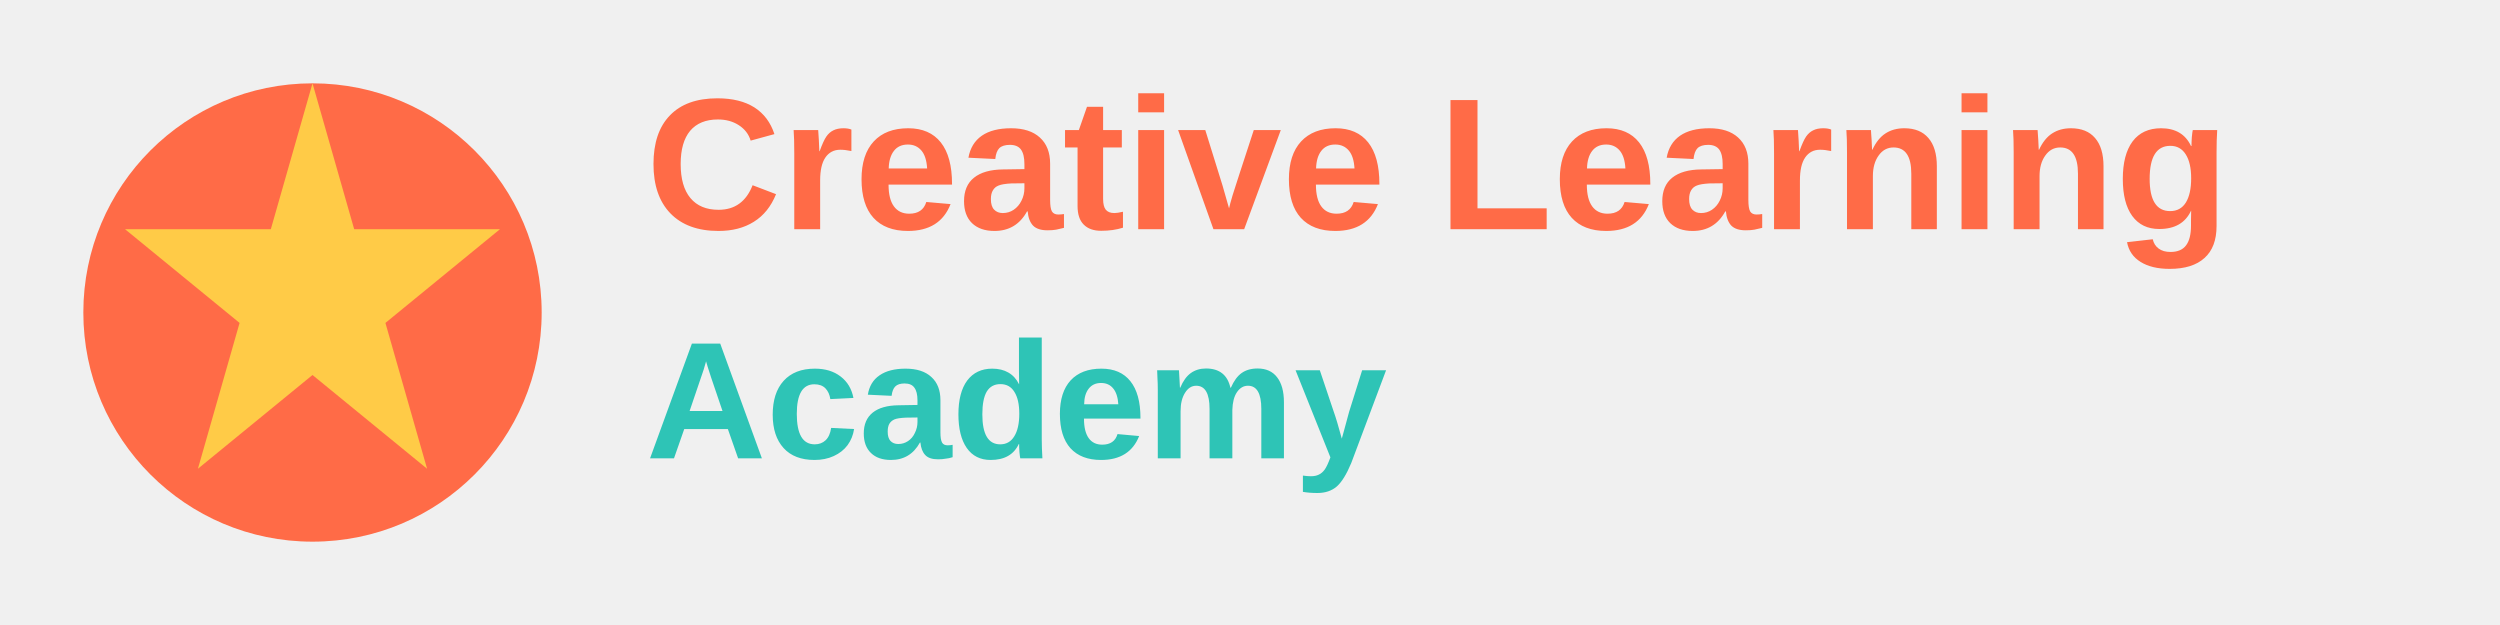
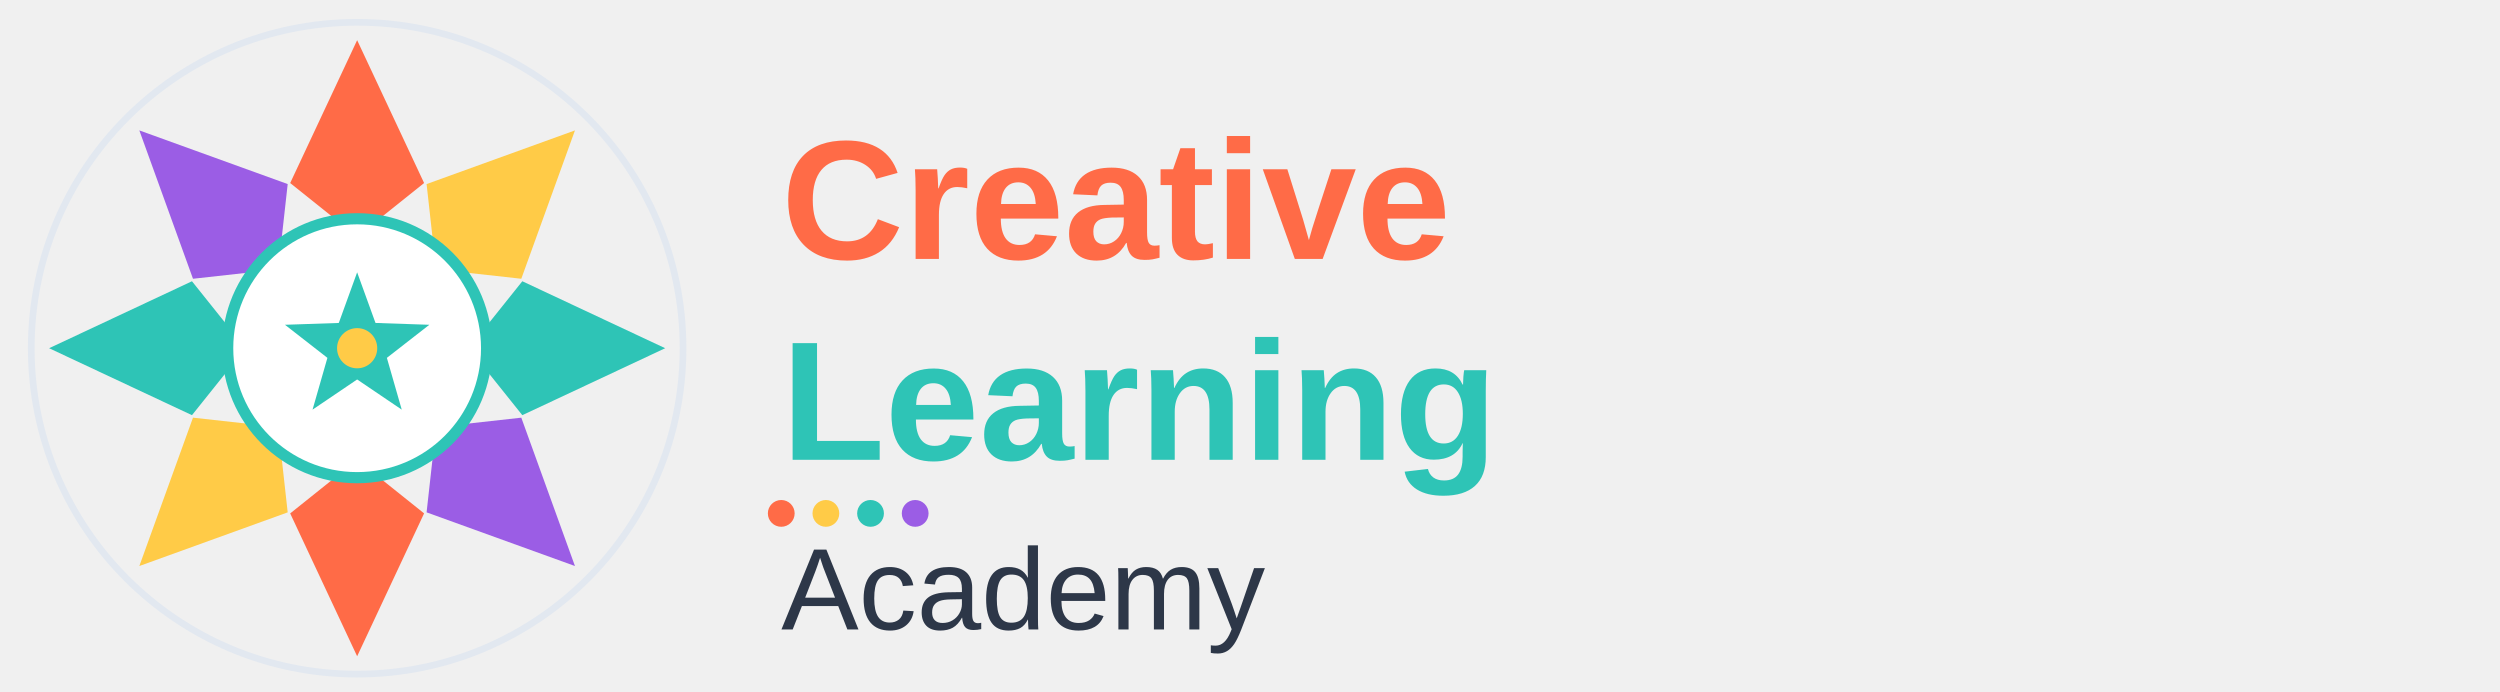
- <svg xmlns="http://www.w3.org/2000/svg" viewBox="0 0 240 60">
-   <circle cx="30" cy="30" r="22" fill="#FF6B47" />
-   <polygon points="30,8 34,22 48,22 37,31 41,45 30,36 19,45 23,31 12,22 26,22" fill="#FFCB47" />
-   <text x="62" y="22" font-family="Nunito, Arial, sans-serif" font-weight="900" font-size="18" fill="#FF6B47">Creative Learning</text>
-   <text x="62" y="44" font-family="Nunito, Arial, sans-serif" font-weight="700" font-size="16" fill="#2EC4B6">Academy</text>
+ <svg xmlns="http://www.w3.org/2000/svg" width="100%" viewBox="0 0 560 155" role="img">
+   <circle cx="80" cy="78" r="73" fill="none" stroke="#e2e8f0" stroke-width="1.5" />
+   <path d="M 80,9 L 95,41 L 80,53 L 65,41 Z" fill="#FF6B47" />
+   <path d="M 80,9 L 95,41 L 80,53 L 65,41 Z" fill="#FFCB47" transform="rotate(45 80 78)" />
+   <path d="M 80,9 L 95,41 L 80,53 L 65,41 Z" fill="#2EC4B6" transform="rotate(90 80 78)" />
+   <path d="M 80,9 L 95,41 L 80,53 L 65,41 Z" fill="#9B5DE5" transform="rotate(135 80 78)" />
+   <path d="M 80,9 L 95,41 L 80,53 L 65,41 Z" fill="#FF6B47" transform="rotate(180 80 78)" />
+   <path d="M 80,9 L 95,41 L 80,53 L 65,41 Z" fill="#FFCB47" transform="rotate(225 80 78)" />
+   <path d="M 80,9 L 95,41 L 80,53 L 65,41 Z" fill="#2EC4B6" transform="rotate(270 80 78)" />
+   <path d="M 80,9 L 95,41 L 80,53 L 65,41 Z" fill="#9B5DE5" transform="rotate(315 80 78)" />
+   <circle cx="80" cy="78" r="29" fill="white" />
+   <circle cx="80" cy="78" r="29" fill="none" stroke="#2EC4B6" stroke-width="2.5" />
+   <path d="M 80,61 L 84.11,72.34 L 96.17,72.75 L 86.66,80.16 L 89.99,91.76 L 80,85 L 70.01,91.76 L 73.34,80.16 L 63.83,72.75 L 75.89,72.34 Z" fill="#2EC4B6" />
+   <circle cx="80" cy="78" r="4.5" fill="#FFCB47" />
+   <text x="175" y="58" font-family="'Trebuchet MS','Gill Sans',Arial,sans-serif" font-size="38" font-weight="700" fill="#FF6B47">Creative</text>
+   <text x="175" y="103" font-family="'Trebuchet MS','Gill Sans',Arial,sans-serif" font-size="38" font-weight="700" fill="#2EC4B6">Learning</text>
+   <circle cx="175" cy="115" r="3" fill="#FF6B47" />
+   <circle cx="185" cy="115" r="3" fill="#FFCB47" />
+   <circle cx="195" cy="115" r="3" fill="#2EC4B6" />
+   <circle cx="205" cy="115" r="3" fill="#9B5DE5" />
+   <text x="175" y="141" font-family="'Trebuchet MS','Gill Sans',Arial,sans-serif" font-size="26" font-weight="400" fill="#2d3748">Academy</text>
</svg>
